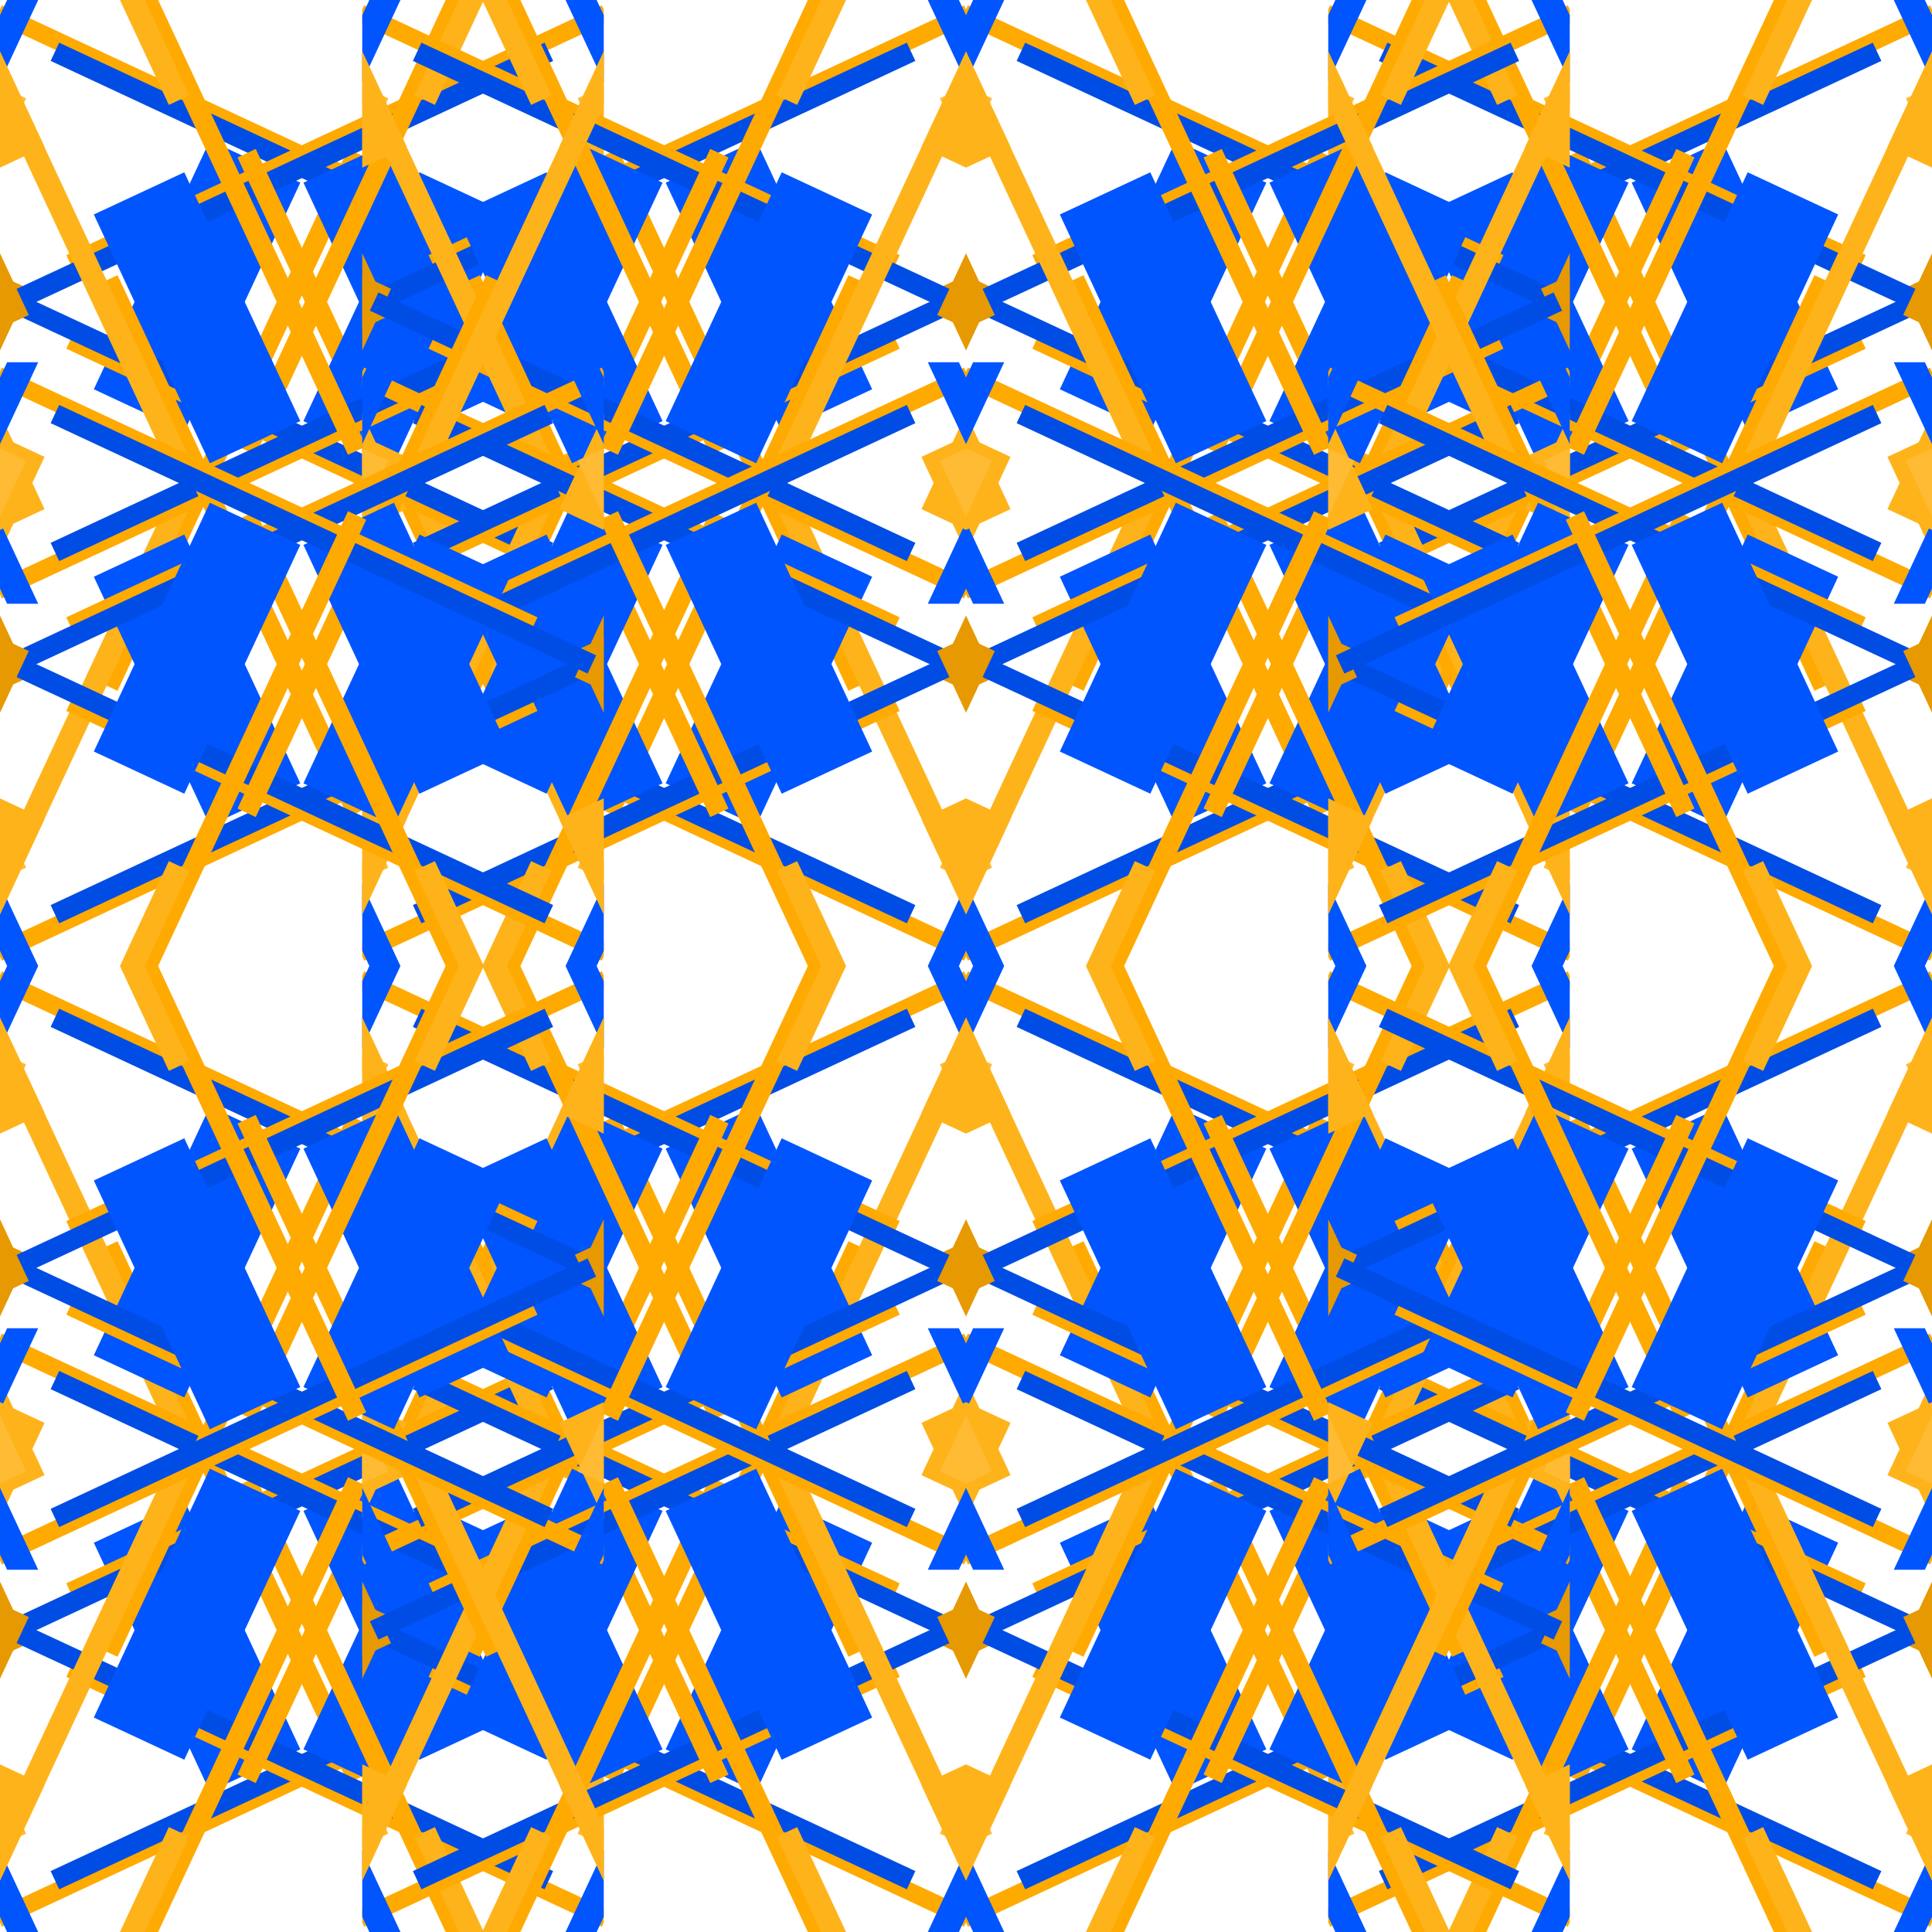
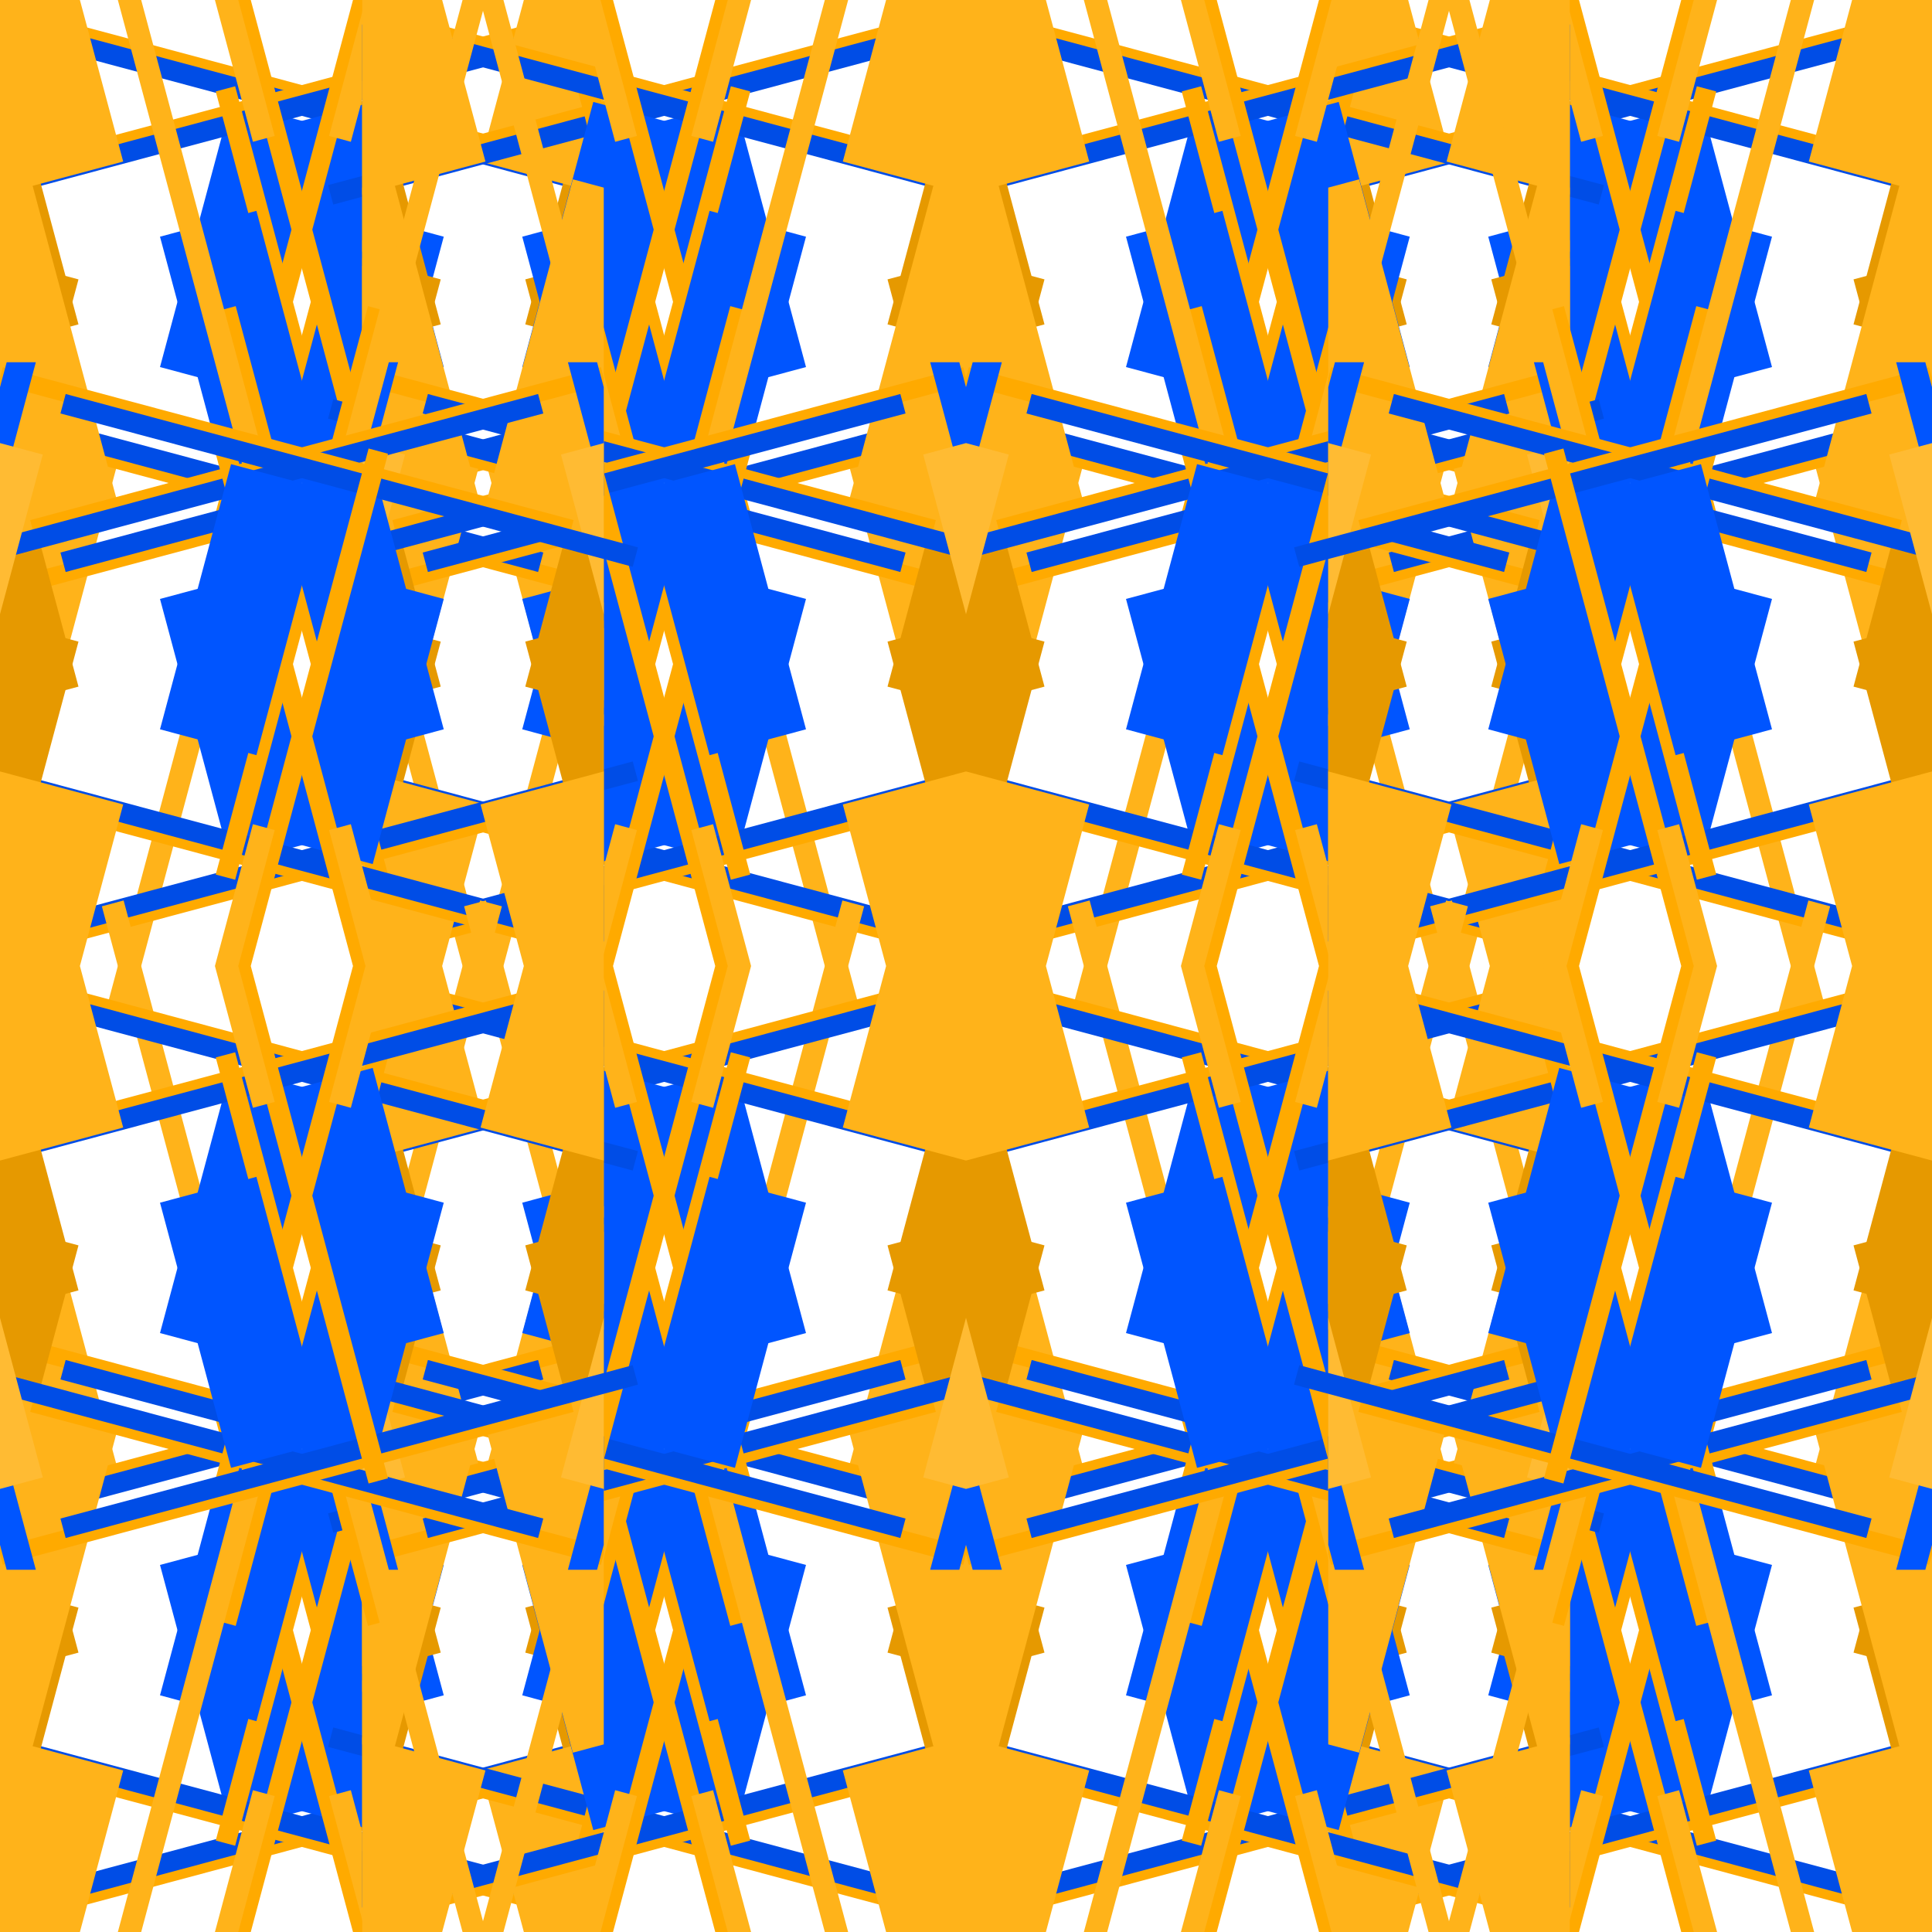
<svg xmlns="http://www.w3.org/2000/svg" xmlns:xlink="http://www.w3.org/1999/xlink" width="100%" height="100%" viewBox="0 0 2400 2400" style="stroke-width:0;background-color:#121212">
  <symbol id="quad3">
    <symbol id="quad2">
      <symbol id="quad1">
        <symbol id="quad0">
-           <rect x="5" y="5" width="734" height="22" rx="0" transform-origin="0 0" style="fill:hsl(40,100%,50%);fill-opacity:1" transform="rotate(25)translate(0 0)skewX(0)skewY(0)scale(1 1)" />"/&gt;<rect x="-16" y="319" width="133" height="355" rx="0" transform-origin="0 0" style="fill:hsl(40,100%,60%);fill-opacity:1" transform="rotate(25)translate(0 0)skewX(0)skewY(0)scale(1 1)" />"/&gt;<rect x="89" y="17" width="736" height="25" rx="0" transform-origin="0 0" style="fill:hsl(220,100%,45%);fill-opacity:1" transform="rotate(25)translate(0 0)skewX(0)skewY(0)scale(1 1)" />"/&gt;<rect x="52" y="310" width="132" height="427" rx="0" transform-origin="0 0" style="fill:hsl(40,100%,45%);fill-opacity:1" transform="rotate(25)translate(0 0)skewX(0)skewY(0)scale(1 1)" />"/&gt;<rect x="470" y="-15" width="25" height="731" rx="0" transform-origin="0 0" style="fill:hsl(40,100%,50%);fill-opacity:1" transform="rotate(25)translate(0 0)skewX(0)skewY(0)scale(1 1)" />"/&gt;<rect x="69" y="491" width="221" height="443" rx="0" transform-origin="0 0" style="fill:hsl(40,100%,55%);fill-opacity:1" transform="rotate(25)translate(0 0)skewX(0)skewY(0)scale(1 1)" />"/&gt;<rect x="452" y="473" width="28" height="725" rx="0" transform-origin="0 0" style="fill:hsl(40,100%,55%);fill-opacity:1" transform="rotate(25)translate(0 0)skewX(0)skewY(0)scale(1 1)" />"/&gt;<rect x="310" y="48" width="124" height="341" rx="0" transform-origin="0 0" style="fill:hsl(220,100%,50%);fill-opacity:1" transform="rotate(25)translate(0 0)skewX(0)skewY(0)scale(1 1)" />"/&gt;<rect x="8" y="-48" width="35" height="730" rx="0" transform-origin="0 0" style="fill:hsl(220,100%,50%);fill-opacity:1" transform="rotate(25)translate(0 0)skewX(0)skewY(0)scale(1 1)" />"/&gt;<rect x="-82" y="97" width="163" height="385" rx="0" transform-origin="0 0" style="fill:hsl(40,100%,60%);fill-opacity:1" transform="rotate(25)translate(0 0)skewX(0)skewY(0)scale(1 1)" />"/&gt;</symbol>
+           <rect x="5" y="5" width="734" height="22" rx="0" transform-origin="0 0" style="fill:hsl(40,100%,50%);fill-opacity:1" transform="rotate(15)translate(0 0)skewX(0)skewY(0)scale(1 1)" />"/&gt;<rect x="-16" y="319" width="133" height="355" rx="0" transform-origin="0 0" style="fill:hsl(40,100%,60%);fill-opacity:1" transform="rotate(15)translate(0 0)skewX(0)skewY(0)scale(1 1)" />"/&gt;<rect x="89" y="17" width="736" height="25" rx="0" transform-origin="0 0" style="fill:hsl(220,100%,45%);fill-opacity:1" transform="rotate(15)translate(0 0)skewX(0)skewY(0)scale(1 1)" />"/&gt;<rect x="52" y="310" width="132" height="427" rx="0" transform-origin="0 0" style="fill:hsl(40,100%,45%);fill-opacity:1" transform="rotate(15)translate(0 0)skewX(0)skewY(0)scale(1 1)" />"/&gt;<rect x="470" y="-15" width="25" height="731" rx="0" transform-origin="0 0" style="fill:hsl(40,100%,50%);fill-opacity:1" transform="rotate(15)translate(0 0)skewX(0)skewY(0)scale(1 1)" />"/&gt;<rect x="69" y="491" width="221" height="443" rx="0" transform-origin="0 0" style="fill:hsl(40,100%,55%);fill-opacity:1" transform="rotate(15)translate(0 0)skewX(0)skewY(0)scale(1 1)" />"/&gt;<rect x="452" y="473" width="28" height="725" rx="0" transform-origin="0 0" style="fill:hsl(40,100%,55%);fill-opacity:1" transform="rotate(15)translate(0 0)skewX(0)skewY(0)scale(1 1)" />"/&gt;<rect x="310" y="48" width="124" height="341" rx="0" transform-origin="0 0" style="fill:hsl(220,100%,50%);fill-opacity:1" transform="rotate(15)translate(0 0)skewX(0)skewY(0)scale(1 1)" />"/&gt;<rect x="8" y="-48" width="35" height="730" rx="0" transform-origin="0 0" style="fill:hsl(220,100%,50%);fill-opacity:1" transform="rotate(15)translate(0 0)skewX(0)skewY(0)scale(1 1)" />"/&gt;<rect x="-82" y="97" width="163" height="385" rx="0" transform-origin="0 0" style="fill:hsl(40,100%,60%);fill-opacity:1" transform="rotate(15)translate(0 0)skewX(0)skewY(0)scale(1 1)" />"/&gt;</symbol>
        <g>
          <use xlink:href="#quad0" />
        </g>
        <g transform="scale(-1 1) translate(-750 0)">
          <use xlink:href="#quad0" />
        </g>
        <g transform="scale(-1 -1) translate(-750 -750)">
          <use xlink:href="#quad0" />
        </g>
        <g transform="scale(1 -1) translate(0 -750)">
          <use xlink:href="#quad0" />
        </g>
      </symbol>
      <g>
        <use xlink:href="#quad1" />
      </g>
      <g transform="scale(-1 1) translate(-1200 0)">
        <use xlink:href="#quad1" />
      </g>
      <g transform="scale(-1 -1) translate(-1200 -1200)">
        <use xlink:href="#quad1" />
      </g>
      <g transform="scale(1 -1) translate(0 -1200)">
        <use xlink:href="#quad1" />
      </g>
    </symbol>
    <g>
      <use xlink:href="#quad2" />
    </g>
    <g transform="scale(-1 1) translate(-2400 0)">
      <use xlink:href="#quad2" />
    </g>
    <g transform="scale(-1 -1) translate(-2400 -2400)">
      <use xlink:href="#quad2" />
    </g>
    <g transform="scale(1 -1) translate(0 -2400)">
      <use xlink:href="#quad2" />
    </g>
  </symbol>
  <g transform="scale(1 1)">
    <use xlink:href="#quad3" />
  </g>
</svg>
